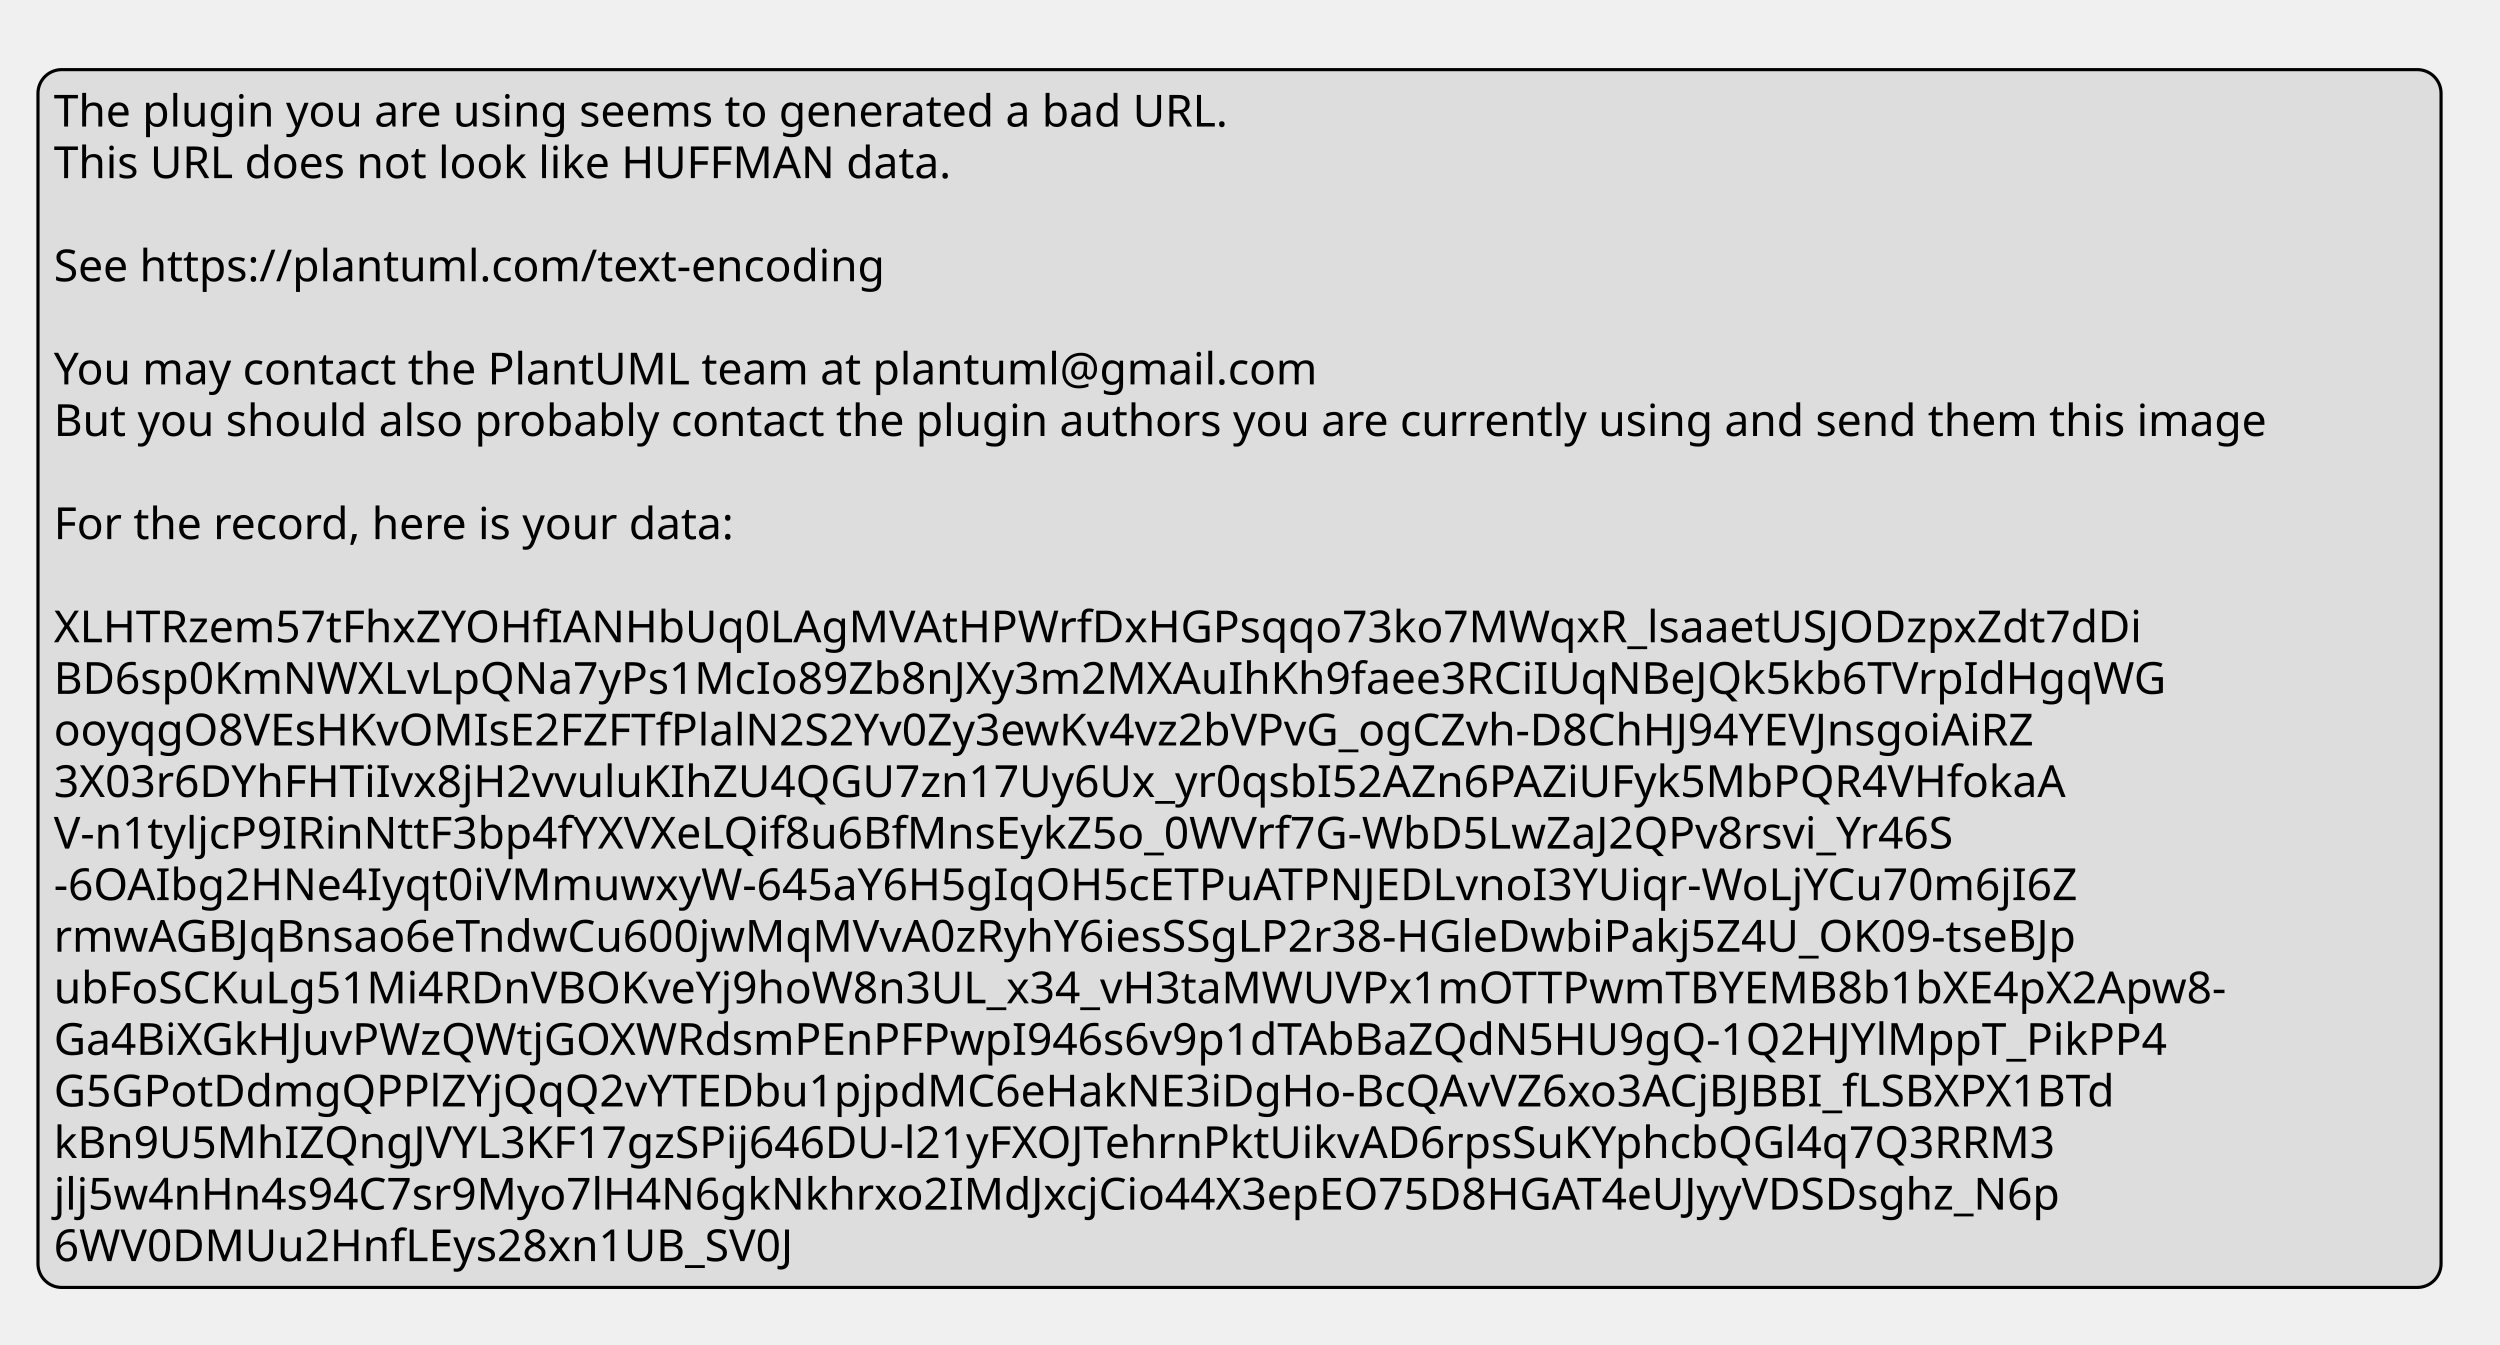
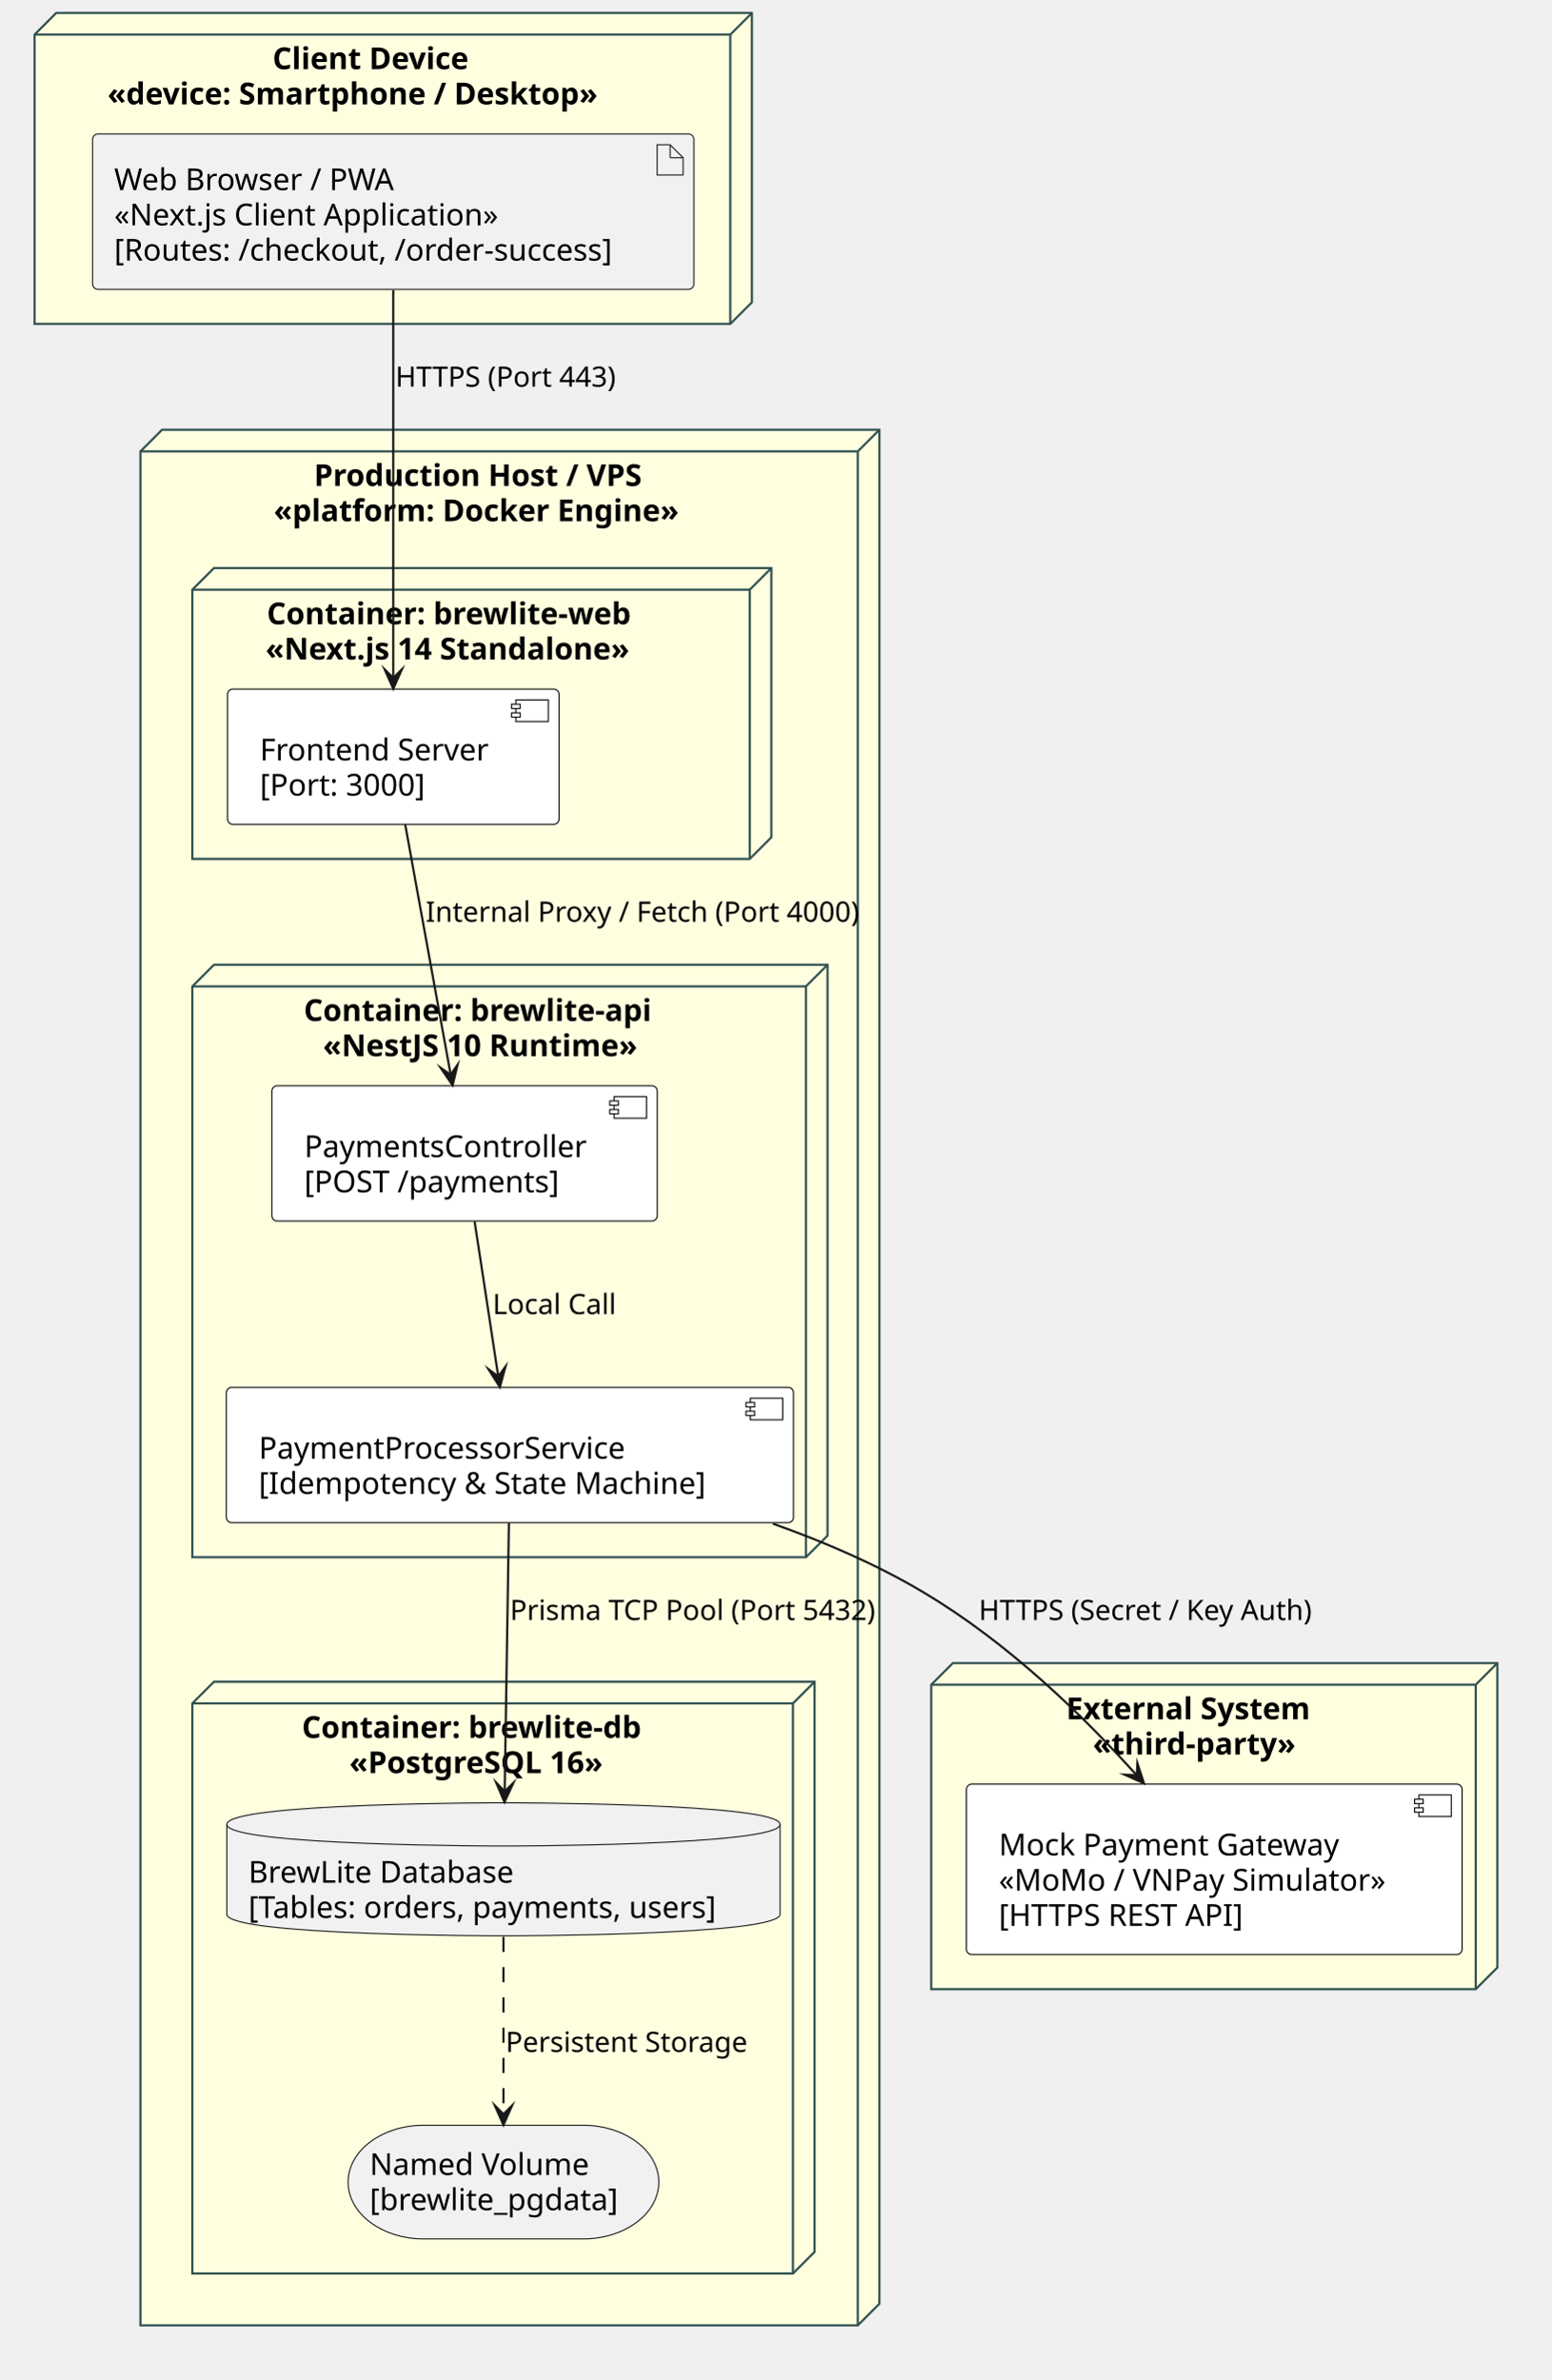
- <svg xmlns="http://www.w3.org/2000/svg" version="1.1" data-diagram-type="CLASS" style="width:790px;height:425px;background:#FFFFFF;" width="790px" height="425px" viewBox="0 0 790 425" zoomAndPan="magnify" preserveAspectRatio="none" contentStyleType="text/css">
+ <svg xmlns="http://www.w3.org/2000/svg" version="1.1" data-diagram-type="DESCRIPTION" style="width:718px;height:1101px;background:#FFFFFF;" width="718px" height="1101px" viewBox="0 0 718 1101" zoomAndPan="magnify" preserveAspectRatio="none" contentStyleType="text/css">
  <defs />
  <g font-family="sans-serif" lengthAdjust="spacing">
-     <g class="legend" data-source-line="1">
-       <rect x="12" y="22" width="759.376" height="384.828" fill="#DDD" style="stroke:#000;stroke-width:1;" rx="7.5" ry="7.5" />
-       <text x="17" y="39.995" fill="#000" font-size="14" textLength="399.301">The plugin you are using seems to generated a bad URL.</text>
-       <text x="17" y="56.292" fill="#000" font-size="14" textLength="302.442">This URL does not look like HUFFMAN data.</text>
-       <text x="17" y="72.589" fill="#000" font-size="14"> </text>
-       <text x="17" y="88.886" fill="#000" font-size="14" textLength="279.146">See https://plantuml.com/text-encoding</text>
-       <text x="17" y="105.183" fill="#000" font-size="14"> </text>
-       <text x="17" y="121.479" fill="#000" font-size="14" textLength="428.148">You may contact the PlantUML team at plantuml@gmail.com</text>
-       <text x="17" y="137.776" fill="#000" font-size="14" textLength="749.376">But you should also probably contact the plugin authors you are currently using and send them this image</text>
-       <text x="17" y="154.073" fill="#000" font-size="14"> </text>
-       <text x="17" y="170.37" fill="#000" font-size="14" textLength="232.545">For the record, here is your data:</text>
-       <text x="17" y="186.667" fill="#000" font-size="14"> </text>
-       <text x="17" y="202.964" fill="#000" font-size="14" textLength="701.237">XLHTRzem57tFhxZYOHfIANHbUq0LAgMVAtHPWrfDxHGPsqqo73ko7MWqxR_lsaaetUSJODzpxZdt7dDi</text>
-       <text x="17" y="219.261" fill="#000" font-size="14" textLength="707.697">BD6sp0KmNWXLvLpQNa7yPs1McIo89Zb8nJXy3m2MXAuIhKh9faee3RCiIUqNBeJQk5kb6TVrpIdHgqWG</text>
-       <text x="17" y="235.558" fill="#000" font-size="14" textLength="678.029">ooyqgO8VEsHKvOMIsE2FZFTfPlalN2S2Yv0Zy3ewKv4vz2bVPvG_ogCZvh-D8ChHJ94YEVJnsgoiAiRZ</text>
-       <text x="17" y="251.854" fill="#000" font-size="14" textLength="681.229">3X03r6DYhFHTiIvx8jH2vvuluKIhZU4QGU7zn17Uy6Ux_yr0qsbI52AZn6PAZiUFyk5MbPQR4VHfokaA</text>
-       <text x="17" y="268.151" fill="#000" font-size="14" textLength="648.56">V-n1tyljcP9IRinNttF3bp4fYXVXeLQif8u6BfMnsEykZ5o_0WVrf7G-WbD5LwZaJ2QPv8rsvi_Yr46S</text>
-       <text x="17" y="284.448" fill="#000" font-size="14" textLength="679.431">-6OAIbg2HNe4Iyqt0iVMmuwxyW-645aY6H5gIqOH5cETPuATPNJEDLvnoI3YUiqr-WoLjYCu70m6jI6Z</text>
-       <text x="17" y="300.745" fill="#000" font-size="14" textLength="683.751">rmwAGBJqBnsao6eTndwCu600jwMqMVvA0zRyhY6iesSSgLP2r38-HGleDwbiPakj5Z4U_OK09-tseBJp</text>
-       <text x="17" y="317.042" fill="#000" font-size="14" textLength="733.482">ubFoSCKuLg51Mi4RDnVBOKveYj9hoW8n3UL_x34_vH3taMWUVPx1mOTTPwmTBYEMB8b1bXE4pX2Apw8-</text>
-       <text x="17" y="333.339" fill="#000" font-size="14" textLength="709.557">Ga4BiXGkHJuvPWzQWtjGOXWRdsmPEnPFPwpI946s6v9p1dTAbBaZQdN5HU9gQ-1Q2HJYlMppT_PikPP4</text>
-       <text x="17" y="349.636" fill="#000" font-size="14" textLength="695.823">G5GPotDdmgQPPlZYjQqQ2vYTEDbu1pjpdMC6eHakNE3iDgHo-BcQAvVZ6xo3ACjBJBBI_fLSBXPX1BTd</text>
-       <text x="17" y="365.933" fill="#000" font-size="14" textLength="676.136">kBn9U5MhIZQngJVYL3KF17gzSPij646DU-l21yFXOJTehrnPktUikvAD6rpsSuKYphcbQGl4q7Q3RRM3</text>
-       <text x="17" y="382.229" fill="#000" font-size="14" textLength="678.535">jlj5w4nHn4s94C7sr9Myo7lH4N6gkNkhrxo2IMdJxcjCio44X3epEO75D8HGAT4eUJyyVDSDsghz_N6p</text>
-       <text x="17" y="398.526" fill="#000" font-size="14" textLength="250.906">6WV0DMUu2HnfLEys28xn1UB_SV0J</text>
+     <g class="cluster" data-qualified-name="client_dev" id="ent0001" data-source-line="10">
+       <polygon points="16,16,26,6,348,6,348,139.89,338,149.89,16,149.89,16,16" fill="#FFFFE0" style="stroke:#2F4F4F;stroke-width:1;stroke-linejoin:miter;stroke-miterlimit:10;" />
+       <line x1="338" y1="16" x2="348" y2="6" style="stroke:#2F4F4F;stroke-width:1;" />
+       <line x1="16" y1="16" x2="338" y2="16" style="stroke:#2F4F4F;stroke-width:1;" />
+       <line x1="338" y1="16" x2="338" y2="149.89" style="stroke:#2F4F4F;stroke-width:1;" />
+       <text x="126.132" y="31.995" fill="#000" font-size="14" textLength="103.735" font-weight="700">Client Device</text>
+       <text x="49.734" y="48.292" fill="#000" font-size="14" textLength="256.532" font-weight="700">«device: Smartphone / Desktop»</text>
+     </g>
+     <g class="cluster" data-qualified-name="docker_host" id="ent0003" data-source-line="14">
+       <polygon points="65,208.89,75,198.89,407,198.89,407,1066.16,397,1076.16,65,1076.16,65,208.89" fill="#FFFFE0" style="stroke:#2F4F4F;stroke-width:1;stroke-linejoin:miter;stroke-miterlimit:10;" />
+       <line x1="397" y1="208.89" x2="407" y2="198.89" style="stroke:#2F4F4F;stroke-width:1;" />
+       <line x1="65" y1="208.89" x2="397" y2="208.89" style="stroke:#2F4F4F;stroke-width:1;" />
+       <line x1="397" y1="208.89" x2="397" y2="1076.16" style="stroke:#2F4F4F;stroke-width:1;" />
+       <text x="145.29" y="224.885" fill="#000" font-size="14" textLength="173.421" font-weight="700">Production Host / VPS</text>
+       <text x="126.672" y="241.182" fill="#000" font-size="14" textLength="210.656" font-weight="700">«platform: Docker Engine»</text>
+     </g>
+     <g class="cluster" data-qualified-name="docker_host.cont_web" id="ent0004" data-source-line="15">
+       <polygon points="89,272.89,99,262.89,357,262.89,357,387.49,347,397.49,89,397.49,89,272.89" fill="#FFFFE0" style="stroke:#2F4F4F;stroke-width:1;stroke-linejoin:miter;stroke-miterlimit:10;" />
+       <line x1="347" y1="272.89" x2="357" y2="262.89" style="stroke:#2F4F4F;stroke-width:1;" />
+       <line x1="89" y1="272.89" x2="347" y2="272.89" style="stroke:#2F4F4F;stroke-width:1;" />
+       <line x1="347" y1="272.89" x2="347" y2="397.49" style="stroke:#2F4F4F;stroke-width:1;" />
+       <text x="123.481" y="288.885" fill="#000" font-size="14" textLength="191.037" font-weight="700">Container: brewlite-web</text>
+       <text x="122.88" y="305.182" fill="#000" font-size="14" textLength="192.24" font-weight="700">«Next.js 14 Standalone»</text>
+     </g>
+     <g class="cluster" data-qualified-name="docker_host.cont_api" id="ent0006" data-source-line="19">
+       <polygon points="89,456.49,99,446.49,383,446.49,383,710.68,373,720.68,89,720.68,89,456.49" fill="#FFFFE0" style="stroke:#2F4F4F;stroke-width:1;stroke-linejoin:miter;stroke-miterlimit:10;" />
+       <line x1="373" y1="456.49" x2="383" y2="446.49" style="stroke:#2F4F4F;stroke-width:1;" />
+       <line x1="89" y1="456.49" x2="373" y2="456.49" style="stroke:#2F4F4F;stroke-width:1;" />
+       <line x1="373" y1="456.49" x2="373" y2="720.68" style="stroke:#2F4F4F;stroke-width:1;" />
+       <text x="140.573" y="472.485" fill="#000" font-size="14" textLength="182.854" font-weight="700">Container: brewlite-api</text>
+       <text x="149.432" y="488.782" fill="#000" font-size="14" textLength="165.136" font-weight="700">«NestJS 10 Runtime»</text>
+     </g>
+     <g class="cluster" data-qualified-name="docker_host.cont_db" id="ent0009" data-source-line="24">
+       <polygon points="89,788.32,99,778.32,377,778.32,377,1042.16,367,1052.16,89,1052.16,89,788.32" fill="#FFFFE0" style="stroke:#2F4F4F;stroke-width:1;stroke-linejoin:miter;stroke-miterlimit:10;" />
+       <line x1="367" y1="788.32" x2="377" y2="778.32" style="stroke:#2F4F4F;stroke-width:1;" />
+       <line x1="89" y1="788.32" x2="367" y2="788.32" style="stroke:#2F4F4F;stroke-width:1;" />
+       <line x1="367" y1="788.32" x2="367" y2="1052.16" style="stroke:#2F4F4F;stroke-width:1;" />
+       <text x="139.685" y="804.315" fill="#000" font-size="14" textLength="178.63" font-weight="700">Container: brewlite-db</text>
+       <text x="161.663" y="820.612" fill="#000" font-size="14" textLength="134.675" font-weight="700">«PostgreSQL 16»</text>
+     </g>
+     <g class="cluster" data-qualified-name="ext_gw" id="ent0012" data-source-line="30">
+       <polygon points="431,779.68,441,769.68,693,769.68,693,910.57,683,920.57,431,920.57,431,779.68" fill="#FFFFE0" style="stroke:#2F4F4F;stroke-width:1;stroke-linejoin:miter;stroke-miterlimit:10;" />
+       <line x1="683" y1="779.68" x2="693" y2="769.68" style="stroke:#2F4F4F;stroke-width:1;" />
+       <line x1="431" y1="779.68" x2="683" y2="779.68" style="stroke:#2F4F4F;stroke-width:1;" />
+       <line x1="683" y1="779.68" x2="683" y2="920.57" style="stroke:#2F4F4F;stroke-width:1;" />
+       <text x="493.455" y="795.675" fill="#000" font-size="14" textLength="129.09" font-weight="700">External System</text>
+       <text x="505.763" y="811.972" fill="#000" font-size="14" textLength="104.474" font-weight="700">«third-party»</text>
+     </g>
+     <g class="entity" data-qualified-name="client_dev.web_app" id="ent0002" data-source-line="11">
+       <rect x="42.85" y="62" width="278.295" height="71.891" fill="#F1F1F1" style="stroke:#181818;stroke-width:0.5;" rx="2.5" ry="2.5" />
+       <polygon points="304.145,67,304.145,81,316.145,81,316.145,73,310.145,67,304.145,67" fill="#F1F1F1" style="stroke:#181818;stroke-width:0.5;stroke-linejoin:miter;stroke-miterlimit:10;" />
+       <line x1="310.145" y1="67" x2="310.145" y2="73" style="stroke:#181818;stroke-width:0.5;" />
+       <line x1="316.145" y1="73" x2="310.145" y2="73" style="stroke:#181818;stroke-width:0.5;" />
+       <text x="52.85" y="87.995" fill="#000" font-size="14" textLength="138.312">Web Browser / PWA</text>
+       <text x="52.85" y="104.292" fill="#000" font-size="14" textLength="193.279">«Next.js Client Application»</text>
+       <text x="52.85" y="120.589" fill="#000" font-size="14" textLength="248.295">[Routes: /checkout, /order-success]</text>
+     </g>
+     <g class="entity" data-qualified-name="docker_host.cont_web.srv_web" id="ent0005" data-source-line="16">
+       <rect x="105.27" y="318.89" width="153.47" height="62.594" fill="#FFF" style="stroke:#000;stroke-width:0.5;" rx="2.5" ry="2.5" />
+       <rect x="238.74" y="323.89" width="15" height="10" fill="#FFF" style="stroke:#000;stroke-width:0.5;" />
+       <rect x="236.74" y="325.89" width="4" height="2" fill="#FFF" style="stroke:#000;stroke-width:0.5;" />
+       <rect x="236.74" y="329.89" width="4" height="2" fill="#FFF" style="stroke:#000;stroke-width:0.5;" />
+       <text x="120.27" y="351.885" fill="#000" font-size="14" textLength="113.47">Frontend Server</text>
+       <text x="120.27" y="368.182" fill="#000" font-size="14" textLength="83.973">[Port: 3000]</text>
+     </g>
+     <g class="entity" data-qualified-name="docker_host.cont_api.ctrl_pay" id="ent0007" data-source-line="20">
+       <rect x="125.81" y="502.49" width="178.387" height="62.594" fill="#FFF" style="stroke:#000;stroke-width:0.5;" rx="2.5" ry="2.5" />
+       <rect x="284.197" y="507.49" width="15" height="10" fill="#FFF" style="stroke:#000;stroke-width:0.5;" />
+       <rect x="282.197" y="509.49" width="4" height="2" fill="#FFF" style="stroke:#000;stroke-width:0.5;" />
+       <rect x="282.197" y="513.49" width="4" height="2" fill="#FFF" style="stroke:#000;stroke-width:0.5;" />
+       <text x="140.81" y="535.485" fill="#000" font-size="14" textLength="138.387">PaymentsController</text>
+       <text x="140.81" y="551.782" fill="#000" font-size="14" textLength="126.649">[POST /payments]</text>
+     </g>
+     <g class="entity" data-qualified-name="docker_host.cont_api.proc_pay" id="ent0008" data-source-line="21">
+       <rect x="104.73" y="642.08" width="262.53" height="62.594" fill="#FFF" style="stroke:#000;stroke-width:0.5;" rx="2.5" ry="2.5" />
+       <rect x="347.26" y="647.08" width="15" height="10" fill="#FFF" style="stroke:#000;stroke-width:0.5;" />
+       <rect x="345.26" y="649.08" width="4" height="2" fill="#FFF" style="stroke:#000;stroke-width:0.5;" />
+       <rect x="345.26" y="653.08" width="4" height="2" fill="#FFF" style="stroke:#000;stroke-width:0.5;" />
+       <text x="119.73" y="675.075" fill="#000" font-size="14" textLength="181.645">PaymentProcessorService</text>
+       <text x="119.73" y="691.372" fill="#000" font-size="14" textLength="222.53">[Idempotency &amp; State Machine]</text>
+     </g>
+     <g class="entity" data-qualified-name="docker_host.cont_db.db_data" id="ent0010" data-source-line="25">
+       <path d="M104.97,844.32 C104.97,834.32 233.003,834.32 233.003,834.32 C233.003,834.32 361.035,834.32 361.035,844.32 L361.035,885.914 C361.035,895.914 233.003,895.914 233.003,895.914 C233.003,895.914 104.97,895.914 104.97,885.914 L104.97,844.32" style="stroke:#181818;stroke-width:0.5;" fill="#F1F1F1" />
+       <path d="M104.97,844.32 C104.97,854.32 233.003,854.32 233.003,854.32 C233.003,854.32 361.035,854.32 361.035,844.32" style="stroke:#181818;stroke-width:0.5;" fill="none" />
+       <text x="114.97" y="871.315" fill="#000" font-size="14" textLength="132.467">BrewLite Database</text>
+       <text x="114.97" y="887.612" fill="#000" font-size="14" textLength="236.065">[Tables: orders, payments, users]</text>
+     </g>
+     <g class="entity" data-qualified-name="docker_host.cont_db.vol_db" id="ent0011" data-source-line="26">
+       <rect x="161.09" y="983.57" width="143.819" height="52.594" fill="#F1F1F1" style="stroke:#181818;stroke-width:0.5;" rx="35" ry="35" />
+       <text x="171.09" y="1006.565" fill="#000" font-size="14" textLength="107.796">Named Volume</text>
+       <text x="171.09" y="1022.862" fill="#000" font-size="14" textLength="123.819">[brewlite_pgdata]</text>
+     </g>
+     <g class="entity" data-qualified-name="ext_gw.gw_service" id="ent0013" data-source-line="31">
+       <rect x="447.29" y="825.68" width="229.41" height="78.891" fill="#FFF" style="stroke:#000;stroke-width:0.5;" rx="2.5" ry="2.5" />
+       <rect x="656.7" y="830.68" width="15" height="10" fill="#FFF" style="stroke:#000;stroke-width:0.5;" />
+       <rect x="654.7" y="832.68" width="4" height="2" fill="#FFF" style="stroke:#000;stroke-width:0.5;" />
+       <rect x="654.7" y="836.68" width="4" height="2" fill="#FFF" style="stroke:#000;stroke-width:0.5;" />
+       <text x="462.29" y="858.675" fill="#000" font-size="14" textLength="169.114">Mock Payment Gateway</text>
+       <text x="462.29" y="874.972" fill="#000" font-size="14" textLength="189.41">«MoMo / VNPay Simulator»</text>
+       <text x="462.29" y="891.269" fill="#000" font-size="14" textLength="122.944">[HTTPS REST API]</text>
+     </g>
+     <g class="link" data-entity-1="ent0002" data-entity-2="ent0005" id="lnk14" data-source-line="34" data-link-type="dependency">
+       <path d="M182,134.27 C182,183.58 182,267.22 182,313.76" style="stroke:#181818;stroke-width:1;" fill="none" id="web_app-to-srv_web" />
+       <polygon points="182,318.76,186,309.76,182,313.76,178,309.76,182,318.76" fill="#181818" style="stroke:#181818;stroke-width:1;stroke-linejoin:miter;stroke-miterlimit:10;" />
+       <text x="183" y="178.957" fill="#000" font-size="13" textLength="111.205">HTTPS (Port 443)</text>
+     </g>
+     <g class="link" data-entity-1="ent0005" data-entity-2="ent0007" id="lnk15" data-source-line="35" data-link-type="dependency">
+       <path d="M187.52,381.59 C193.62,415.11 202.466,463.811 208.566,497.371" style="stroke:#181818;stroke-width:1;" fill="none" id="srv_web-to-ctrl_pay" />
+       <polygon points="209.46,502.29,211.786,492.72,208.566,497.371,203.915,494.15,209.46,502.29" fill="#181818" style="stroke:#181818;stroke-width:1;stroke-linejoin:miter;stroke-miterlimit:10;" />
+       <text x="197" y="426.557" fill="#000" font-size="13" textLength="217.318">Internal Proxy / Fetch (Port 4000)</text>
+     </g>
+     <g class="link" data-entity-1="ent0007" data-entity-2="ent0008" id="lnk16" data-source-line="36" data-link-type="dependency">
+       <path d="M219.66,565.32 C223.14,588.12 227.127,614.207 230.597,636.987" style="stroke:#181818;stroke-width:1;" fill="none" id="ctrl_pay-to-proc_pay" />
+       <polygon points="231.35,641.93,233.949,632.43,230.597,636.987,226.04,633.635,231.35,641.93" fill="#181818" style="stroke:#181818;stroke-width:1;stroke-linejoin:miter;stroke-miterlimit:10;" />
+       <text x="228" y="608.147" fill="#000" font-size="13" textLength="62.321">Local Call</text>
+     </g>
+     <g class="link" data-entity-1="ent0008" data-entity-2="ent0013" id="lnk17" data-source-line="37" data-link-type="dependency">
+       <path d="M357.72,705.15 C381.54,713.61 405.71,724.03 427,736.68 C466.63,760.21 500.759,793.509 526.119,821.599" style="stroke:#181818;stroke-width:1;" fill="none" id="proc_pay-to-gw_service" />
+       <polygon points="529.47,825.31,526.408,815.949,526.119,821.599,520.47,821.31,529.47,825.31" fill="#181818" style="stroke:#181818;stroke-width:1;stroke-linejoin:miter;stroke-miterlimit:10;" />
+       <text x="453" y="749.747" fill="#000" font-size="13" textLength="169.324">HTTPS (Secret / Key Auth)</text>
+     </g>
+     <g class="link" data-entity-1="ent0008" data-entity-2="ent0010" id="lnk18" data-source-line="38" data-link-type="dependency">
+       <path d="M235.52,704.86 C234.96,740.38 234.108,793.681 233.558,829.021" style="stroke:#181818;stroke-width:1;" fill="none" id="proc_pay-to-db_data" />
+       <polygon points="233.48,834.02,237.62,825.083,233.558,829.021,229.621,824.959,233.48,834.02" fill="#181818" style="stroke:#181818;stroke-width:1;stroke-linejoin:miter;stroke-miterlimit:10;" />
+       <text x="236" y="749.747" fill="#000" font-size="13" textLength="182.406">Prisma TCP Pool (Port 5432)</text>
+     </g>
+     <g class="link" data-entity-1="ent0010" data-entity-2="ent0011" id="lnk19" data-source-line="39" data-link-type="dependency">
+       <path d="M233,896.39 C233,922.25 233,954.03 233,978.41" style="stroke:#181818;stroke-width:1;stroke-dasharray:7,7;" fill="none" id="db_data-to-vol_db" />
+       <polygon points="233,983.41,237,974.41,233,978.41,229,974.41,233,983.41" fill="#181818" style="stroke:#181818;stroke-width:1;stroke-linejoin:miter;stroke-miterlimit:10;" />
+       <text x="234" y="949.637" fill="#000" font-size="13" textLength="119.768">Persistent Storage</text>
    </g>
  </g>
</svg>
